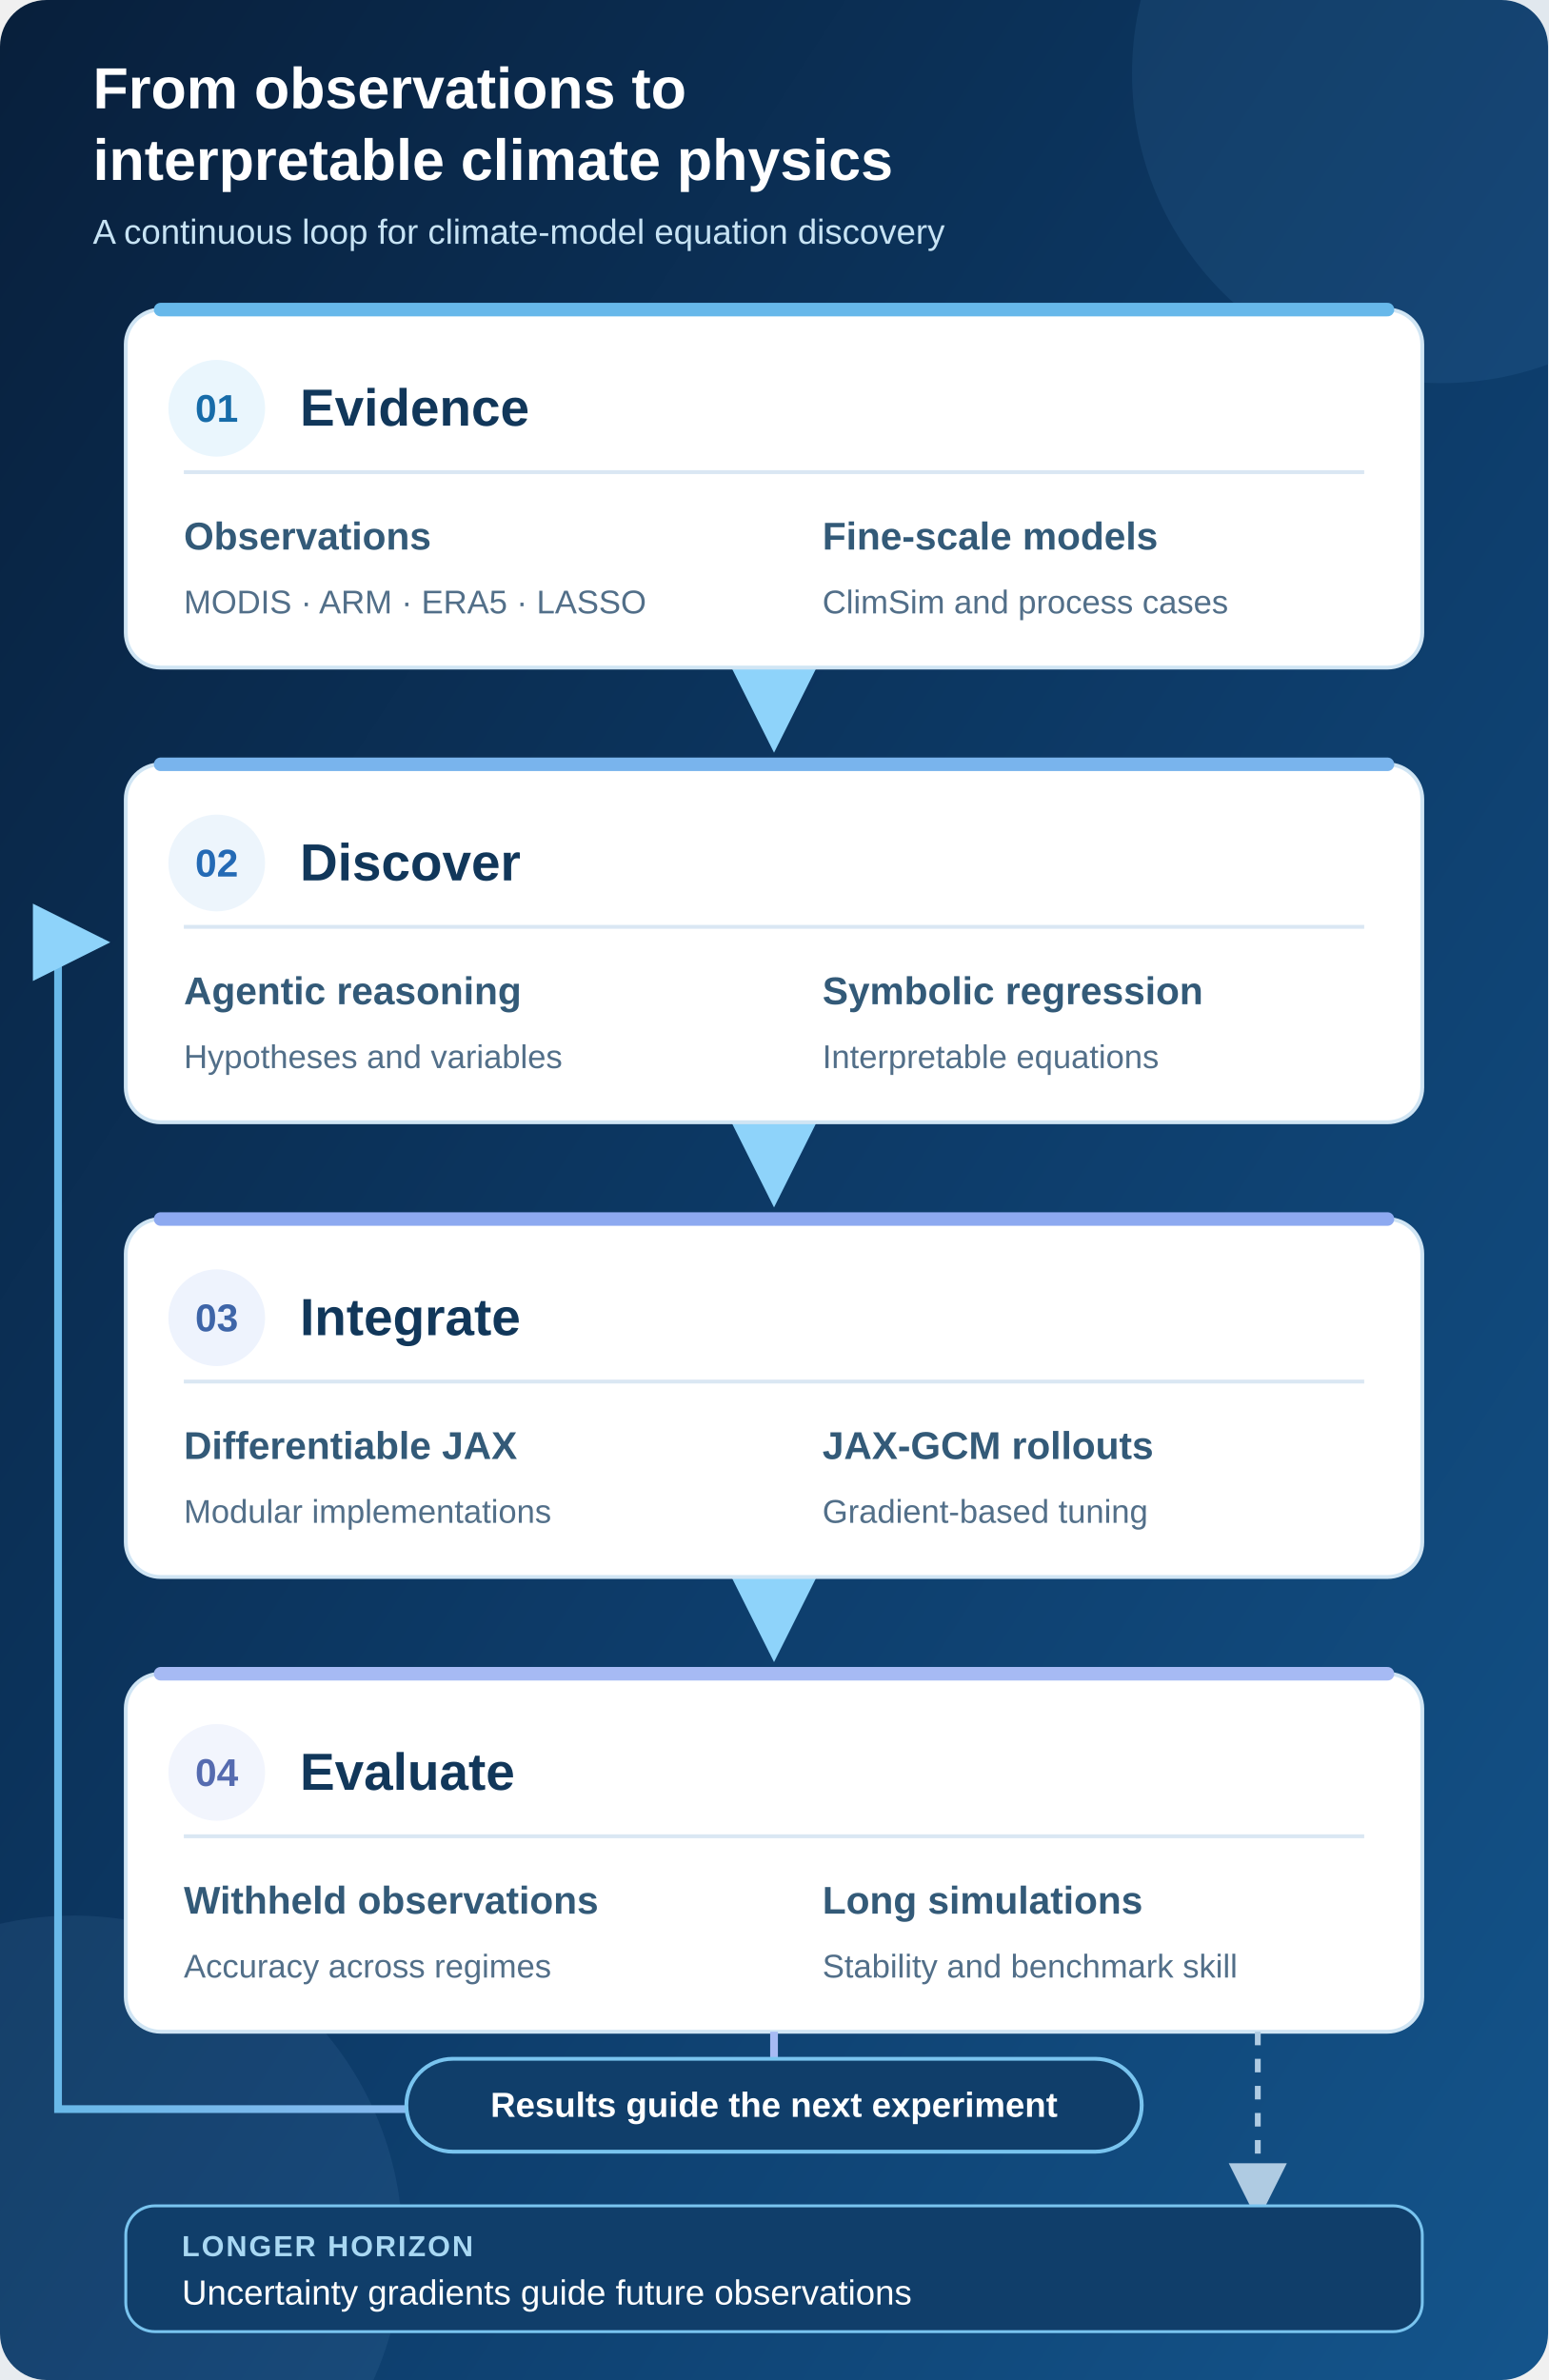
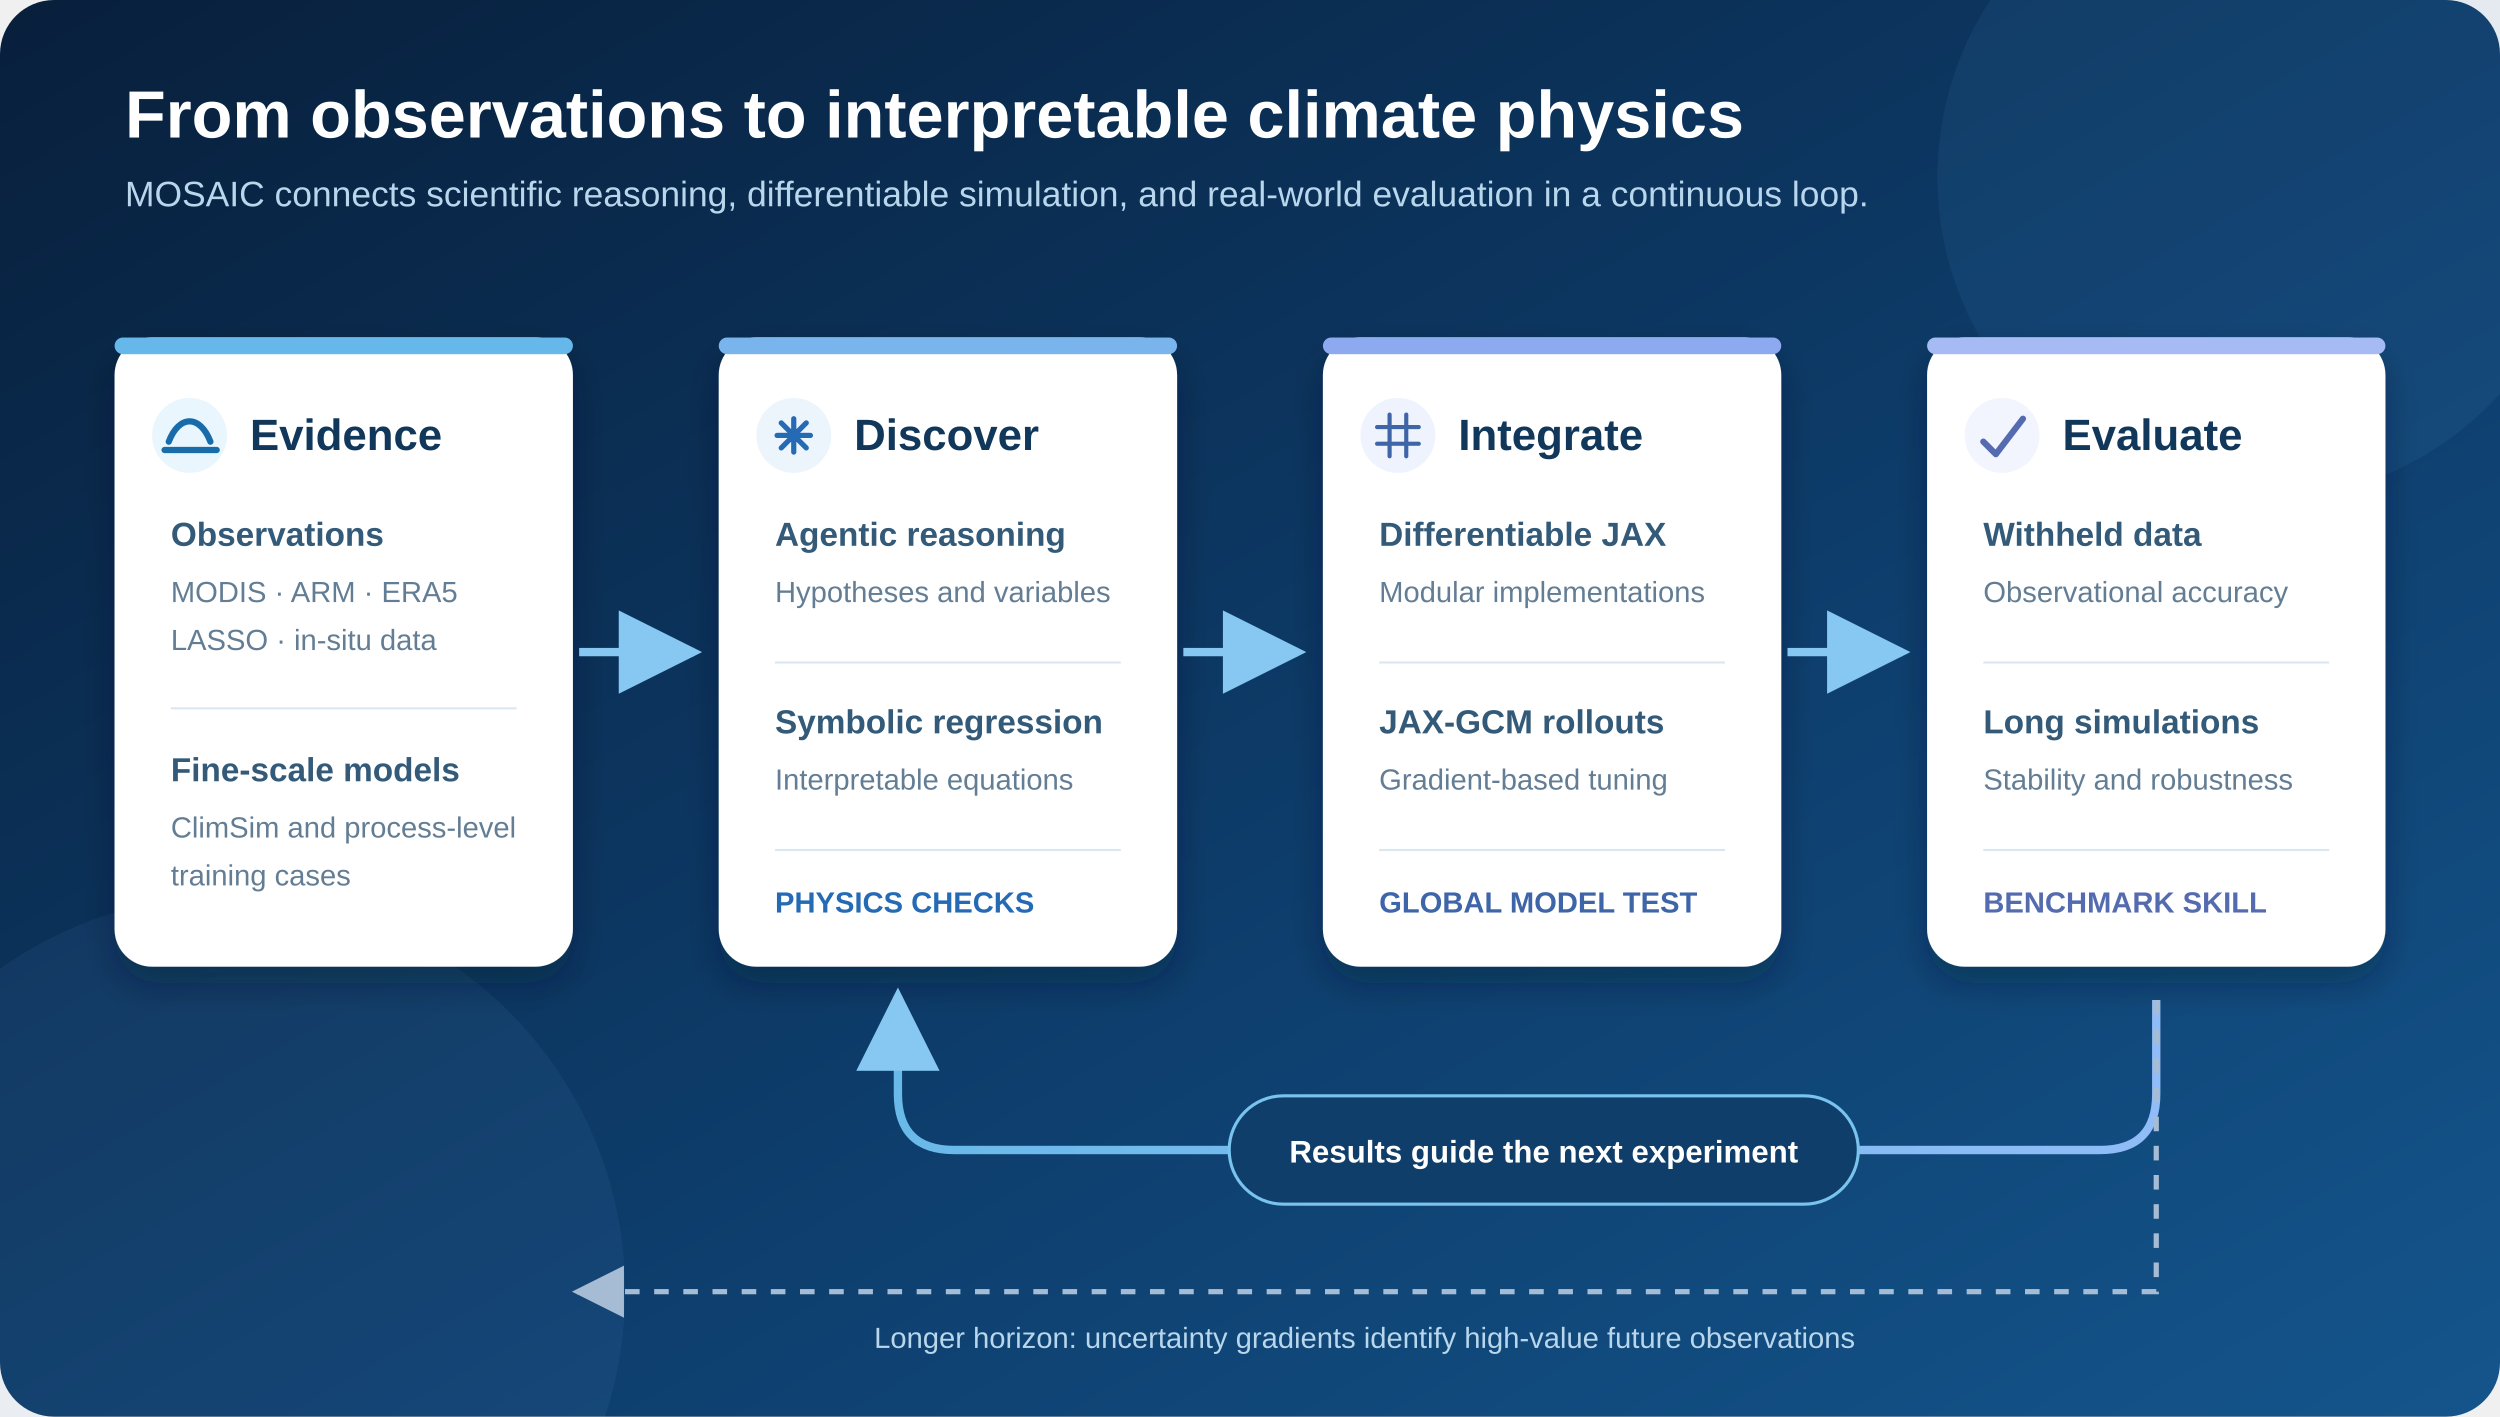
- <svg xmlns="http://www.w3.org/2000/svg" viewBox="0 0 800 1230" role="img" aria-labelledby="title desc">
+ <svg xmlns="http://www.w3.org/2000/svg" viewBox="0 0 1200 680" role="img" aria-labelledby="title desc">
  <defs>
    <linearGradient id="background" x1="0" y1="0" x2="1" y2="1">
      <stop offset="0" stop-color="#081f3b" />
      <stop offset="0.55" stop-color="#0d3c6a" />
      <stop offset="1" stop-color="#14558c" />
    </linearGradient>
-     <linearGradient id="feedback" x1="0" y1="0" x2="1" y2="0">
+     <linearGradient id="accent" x1="0" y1="0" x2="1" y2="0">
      <stop offset="0" stop-color="#69b9e9" />
-       <stop offset="1" stop-color="#a6baf4" />
+       <stop offset="1" stop-color="#90bcf7" />
    </linearGradient>
+     <filter id="shadow" x="-20%" y="-20%" width="140%" height="150%">
+       <feDropShadow dx="0" dy="8" stdDeviation="8" flood-color="#04142a" flood-opacity="0.35" />
+     </filter>
    <marker id="arrow" markerWidth="10" markerHeight="10" refX="9" refY="5" orient="auto" markerUnits="strokeWidth">
-       <path d="M0 0 L10 5 L0 10 Z" fill="#8ed3fa" />
+       <path d="M0,0 L10,5 L0,10 Z" fill="#86c8f2" />
    </marker>
    <marker id="arrow-muted" markerWidth="10" markerHeight="10" refX="9" refY="5" orient="auto" markerUnits="strokeWidth">
-       <path d="M0 0 L10 5 L0 10 Z" fill="#afcbe2" />
+       <path d="M0,0 L10,5 L0,10 Z" fill="#a5bcd4" />
    </marker>
  </defs>
-   <rect width="800" height="1230" rx="24" fill="url(#background)" />
-   <circle cx="745" cy="38" r="160" fill="#59a4e1" opacity="0.1" />
-   <circle cx="38" cy="1160" r="170" fill="#90bcf7" opacity="0.08" />
-   <g font-family="Arial, Helvetica, sans-serif">
-     <text x="48" y="56" fill="#ffffff" font-size="30" font-weight="700">From observations to</text>
-     <text x="48" y="93" fill="#ffffff" font-size="30" font-weight="700">interpretable climate physics</text>
-     <text x="48" y="126" fill="#c7e3f4" font-size="18">A continuous loop for climate-model equation discovery</text>
-     <path d="M400 345 V384" fill="none" stroke="#8ed3fa" stroke-width="5" marker-end="url(#arrow)" />
-     <path d="M400 580 V619" fill="none" stroke="#8ed3fa" stroke-width="5" marker-end="url(#arrow)" />
-     <path d="M400 815 V854" fill="none" stroke="#8ed3fa" stroke-width="5" marker-end="url(#arrow)" />
-     <rect x="65" y="160" width="670" height="185" rx="18" fill="#ffffff" stroke="#d0e5f4" stroke-width="2" />
-     <path d="M83 160 H717" stroke="#67b8ea" stroke-width="7" stroke-linecap="round" />
-     <circle cx="112" cy="211" r="25" fill="#eaf6fd" />
-     <text x="112" y="218" text-anchor="middle" fill="#176ca9" font-size="20" font-weight="700">01</text>
-     <text x="155" y="220" fill="#11375a" font-size="27" font-weight="700">Evidence</text>
-     <line x1="95" y1="244" x2="705" y2="244" stroke="#dae7f3" stroke-width="2" />
-     <text x="95" y="284" fill="#335a78" font-size="20" font-weight="700">Observations</text>
-     <text x="95" y="317" fill="#526f89" font-size="17">MODIS · ARM · ERA5 · LASSO</text>
-     <text x="425" y="284" fill="#335a78" font-size="20" font-weight="700">Fine-scale models</text>
-     <text x="425" y="317" fill="#526f89" font-size="17">ClimSim and process cases</text>
-     <rect x="65" y="395" width="670" height="185" rx="18" fill="#ffffff" stroke="#d0e5f4" stroke-width="2" />
-     <path d="M83 395 H717" stroke="#79b4ed" stroke-width="7" stroke-linecap="round" />
-     <circle cx="112" cy="446" r="25" fill="#edf5fc" />
-     <text x="112" y="453" text-anchor="middle" fill="#246ab5" font-size="20" font-weight="700">02</text>
-     <text x="155" y="455" fill="#11375a" font-size="27" font-weight="700">Discover</text>
-     <line x1="95" y1="479" x2="705" y2="479" stroke="#dae7f3" stroke-width="2" />
-     <text x="95" y="519" fill="#335a78" font-size="20" font-weight="700">Agentic reasoning</text>
-     <text x="95" y="552" fill="#526f89" font-size="17">Hypotheses and variables</text>
-     <text x="425" y="519" fill="#335a78" font-size="20" font-weight="700">Symbolic regression</text>
-     <text x="425" y="552" fill="#526f89" font-size="17">Interpretable equations</text>
-     <rect x="65" y="630" width="670" height="185" rx="18" fill="#ffffff" stroke="#d0e5f4" stroke-width="2" />
-     <path d="M83 630 H717" stroke="#8da9f0" stroke-width="7" stroke-linecap="round" />
-     <circle cx="112" cy="681" r="25" fill="#eef3fd" />
-     <text x="112" y="688" text-anchor="middle" fill="#3e65a8" font-size="20" font-weight="700">03</text>
-     <text x="155" y="690" fill="#11375a" font-size="27" font-weight="700">Integrate</text>
-     <line x1="95" y1="714" x2="705" y2="714" stroke="#dae7f3" stroke-width="2" />
-     <text x="95" y="754" fill="#335a78" font-size="20" font-weight="700">Differentiable JAX</text>
-     <text x="95" y="787" fill="#526f89" font-size="17">Modular implementations</text>
-     <text x="425" y="754" fill="#335a78" font-size="20" font-weight="700">JAX-GCM rollouts</text>
-     <text x="425" y="787" fill="#526f89" font-size="17">Gradient-based tuning</text>
-     <rect x="65" y="865" width="670" height="185" rx="18" fill="#ffffff" stroke="#d0e5f4" stroke-width="2" />
-     <path d="M83 865 H717" stroke="#a6baf4" stroke-width="7" stroke-linecap="round" />
-     <circle cx="112" cy="916" r="25" fill="#f2f5fd" />
-     <text x="112" y="923" text-anchor="middle" fill="#556bb0" font-size="20" font-weight="700">04</text>
-     <text x="155" y="925" fill="#11375a" font-size="27" font-weight="700">Evaluate</text>
-     <line x1="95" y1="949" x2="705" y2="949" stroke="#dae7f3" stroke-width="2" />
-     <text x="95" y="989" fill="#335a78" font-size="20" font-weight="700">Withheld observations</text>
-     <text x="95" y="1022" fill="#526f89" font-size="17">Accuracy across regimes</text>
-     <text x="425" y="989" fill="#335a78" font-size="20" font-weight="700">Long simulations</text>
-     <text x="425" y="1022" fill="#526f89" font-size="17">Stability and benchmark skill</text>
-     <path d="M400 1050 V1090 H30 V487 H53" fill="none" stroke="url(#feedback)" stroke-width="4" marker-end="url(#arrow)" />
-     <rect x="210" y="1064" width="380" height="48" rx="24" fill="#103e6a" stroke="#79c4ef" stroke-width="2" />
-     <text x="400" y="1094" text-anchor="middle" fill="#ffffff" font-size="18" font-weight="700">Results guide the next experiment</text>
-     <path d="M650 1050 V1145" fill="none" stroke="#afcbe2" stroke-width="3" stroke-dasharray="7 7" marker-end="url(#arrow-muted)" />
-     <rect x="65" y="1140" width="670" height="65" rx="15" fill="#103e6a" stroke="#79c4ef" stroke-width="1.5" />
-     <text x="94" y="1166" fill="#a9d8f3" font-size="15" font-weight="700" letter-spacing="1">LONGER HORIZON</text>
-     <text x="94" y="1191" fill="#ffffff" font-size="18">Uncertainty gradients guide future observations</text>
+   <rect width="1200" height="680" rx="26" fill="url(#background)" />
+   <circle cx="1085" cy="85" r="155" fill="#59a4e1" opacity="0.08" />
+   <circle cx="110" cy="620" r="190" fill="#90bcf7" opacity="0.06" />
+   <text x="60" y="66" fill="#ffffff" font-family="Arial, Helvetica, sans-serif" font-size="32" font-weight="700">From observations to interpretable climate physics</text>
+   <text x="60" y="99" fill="#b8d6ec" font-family="Arial, Helvetica, sans-serif" font-size="17">MOSAIC connects scientific reasoning, differentiable simulation, and real-world evaluation in a continuous loop.</text>
+   <g filter="url(#shadow)">
+     <rect x="55" y="162" width="220" height="302" rx="18" fill="#ffffff" />
  </g>
+   <rect x="55" y="162" width="220" height="8" rx="4" fill="#67b8ea" />
+   <circle cx="91" cy="209" r="18" fill="#eaf6fd" />
+   <path d="M81 212 C86 199, 96 199, 101 212 M79 216 H104" fill="none" stroke="#176ca9" stroke-width="3" stroke-linecap="round" />
+   <text x="120" y="216" fill="#11375a" font-family="Arial, Helvetica, sans-serif" font-size="21" font-weight="700">Evidence</text>
+   <text x="82" y="262" fill="#335a78" font-family="Arial, Helvetica, sans-serif" font-size="16" font-weight="600">Observations</text>
+   <text x="82" y="289" fill="#627d94" font-family="Arial, Helvetica, sans-serif" font-size="14">MODIS · ARM · ERA5</text>
+   <text x="82" y="312" fill="#627d94" font-family="Arial, Helvetica, sans-serif" font-size="14">LASSO · in-situ data</text>
+   <line x1="82" y1="340" x2="248" y2="340" stroke="#dae7f3" />
+   <text x="82" y="375" fill="#335a78" font-family="Arial, Helvetica, sans-serif" font-size="16" font-weight="600">Fine-scale models</text>
+   <text x="82" y="402" fill="#627d94" font-family="Arial, Helvetica, sans-serif" font-size="14">ClimSim and process-level</text>
+   <text x="82" y="425" fill="#627d94" font-family="Arial, Helvetica, sans-serif" font-size="14">training cases</text>
+   <g filter="url(#shadow)">
+     <rect x="345" y="162" width="220" height="302" rx="18" fill="#ffffff" />
+   </g>
+   <rect x="345" y="162" width="220" height="8" rx="4" fill="#79b4ed" />
+   <circle cx="381" cy="209" r="18" fill="#edf5fc" />
+   <path d="M373 209 H389 M381 201 V217 M375 203 L387 215 M387 203 L375 215" stroke="#246ab5" stroke-width="2.5" stroke-linecap="round" />
+   <text x="410" y="216" fill="#11375a" font-family="Arial, Helvetica, sans-serif" font-size="21" font-weight="700">Discover</text>
+   <text x="372" y="262" fill="#335a78" font-family="Arial, Helvetica, sans-serif" font-size="16" font-weight="600">Agentic reasoning</text>
+   <text x="372" y="289" fill="#627d94" font-family="Arial, Helvetica, sans-serif" font-size="14">Hypotheses and variables</text>
+   <line x1="372" y1="318" x2="538" y2="318" stroke="#dae7f3" />
+   <text x="372" y="352" fill="#335a78" font-family="Arial, Helvetica, sans-serif" font-size="16" font-weight="600">Symbolic regression</text>
+   <text x="372" y="379" fill="#627d94" font-family="Arial, Helvetica, sans-serif" font-size="14">Interpretable equations</text>
+   <line x1="372" y1="408" x2="538" y2="408" stroke="#dae7f3" />
+   <text x="372" y="438" fill="#246ab5" font-family="Arial, Helvetica, sans-serif" font-size="14" font-weight="700">PHYSICS CHECKS</text>
+   <g filter="url(#shadow)">
+     <rect x="635" y="162" width="220" height="302" rx="18" fill="#ffffff" />
+   </g>
+   <rect x="635" y="162" width="220" height="8" rx="4" fill="#8da9f0" />
+   <circle cx="671" cy="209" r="18" fill="#eef3fd" />
+   <path d="M661 205 H681 M661 213 H681 M667 199 V219 M675 199 V219" stroke="#3e65a8" stroke-width="2" stroke-linecap="round" />
+   <text x="700" y="216" fill="#11375a" font-family="Arial, Helvetica, sans-serif" font-size="21" font-weight="700">Integrate</text>
+   <text x="662" y="262" fill="#335a78" font-family="Arial, Helvetica, sans-serif" font-size="16" font-weight="600">Differentiable JAX</text>
+   <text x="662" y="289" fill="#627d94" font-family="Arial, Helvetica, sans-serif" font-size="14">Modular implementations</text>
+   <line x1="662" y1="318" x2="828" y2="318" stroke="#dae7f3" />
+   <text x="662" y="352" fill="#335a78" font-family="Arial, Helvetica, sans-serif" font-size="16" font-weight="600">JAX-GCM rollouts</text>
+   <text x="662" y="379" fill="#627d94" font-family="Arial, Helvetica, sans-serif" font-size="14">Gradient-based tuning</text>
+   <line x1="662" y1="408" x2="828" y2="408" stroke="#dae7f3" />
+   <text x="662" y="438" fill="#3e65a8" font-family="Arial, Helvetica, sans-serif" font-size="14" font-weight="700">GLOBAL MODEL TEST</text>
+   <g filter="url(#shadow)">
+     <rect x="925" y="162" width="220" height="302" rx="18" fill="#ffffff" />
+   </g>
+   <rect x="925" y="162" width="220" height="8" rx="4" fill="#a6baf4" />
+   <circle cx="961" cy="209" r="18" fill="#f2f5fd" />
+   <path d="M952 212 L958 218 L971 201" fill="none" stroke="#556bb0" stroke-width="3" stroke-linecap="round" stroke-linejoin="round" />
+   <text x="990" y="216" fill="#11375a" font-family="Arial, Helvetica, sans-serif" font-size="21" font-weight="700">Evaluate</text>
+   <text x="952" y="262" fill="#335a78" font-family="Arial, Helvetica, sans-serif" font-size="16" font-weight="600">Withheld data</text>
+   <text x="952" y="289" fill="#627d94" font-family="Arial, Helvetica, sans-serif" font-size="14">Observational accuracy</text>
+   <line x1="952" y1="318" x2="1118" y2="318" stroke="#dae7f3" />
+   <text x="952" y="352" fill="#335a78" font-family="Arial, Helvetica, sans-serif" font-size="16" font-weight="600">Long simulations</text>
+   <text x="952" y="379" fill="#627d94" font-family="Arial, Helvetica, sans-serif" font-size="14">Stability and robustness</text>
+   <line x1="952" y1="408" x2="1118" y2="408" stroke="#dae7f3" />
+   <text x="952" y="438" fill="#556bb0" font-family="Arial, Helvetica, sans-serif" font-size="14" font-weight="700">BENCHMARK SKILL</text>
+   <path d="M278 313 H333" fill="none" stroke="#86c8f2" stroke-width="4" marker-end="url(#arrow)" />
+   <path d="M568 313 H623" fill="none" stroke="#86c8f2" stroke-width="4" marker-end="url(#arrow)" />
+   <path d="M858 313 H913" fill="none" stroke="#86c8f2" stroke-width="4" marker-end="url(#arrow)" />
+   <path d="M1035 480 V525 Q1035 552 1008 552 H458 Q431 552 431 525 V478" fill="none" stroke="url(#accent)" stroke-width="4" marker-end="url(#arrow)" />
+   <rect x="590" y="526" width="302" height="52" rx="26" fill="#103e6a" stroke="#79c4ef" stroke-width="1.5" />
+   <text x="741" y="558" text-anchor="middle" fill="#ffffff" font-family="Arial, Helvetica, sans-serif" font-size="15" font-weight="700">Results guide the next experiment</text>
+   <path d="M1035 480 V620 H277" fill="none" stroke="#a5bcd4" stroke-width="2.5" stroke-dasharray="7 7" marker-end="url(#arrow-muted)" />
+   <text x="655" y="647" text-anchor="middle" fill="#b8d6ec" font-family="Arial, Helvetica, sans-serif" font-size="14">Longer horizon: uncertainty gradients identify high-value future observations</text>
</svg>
